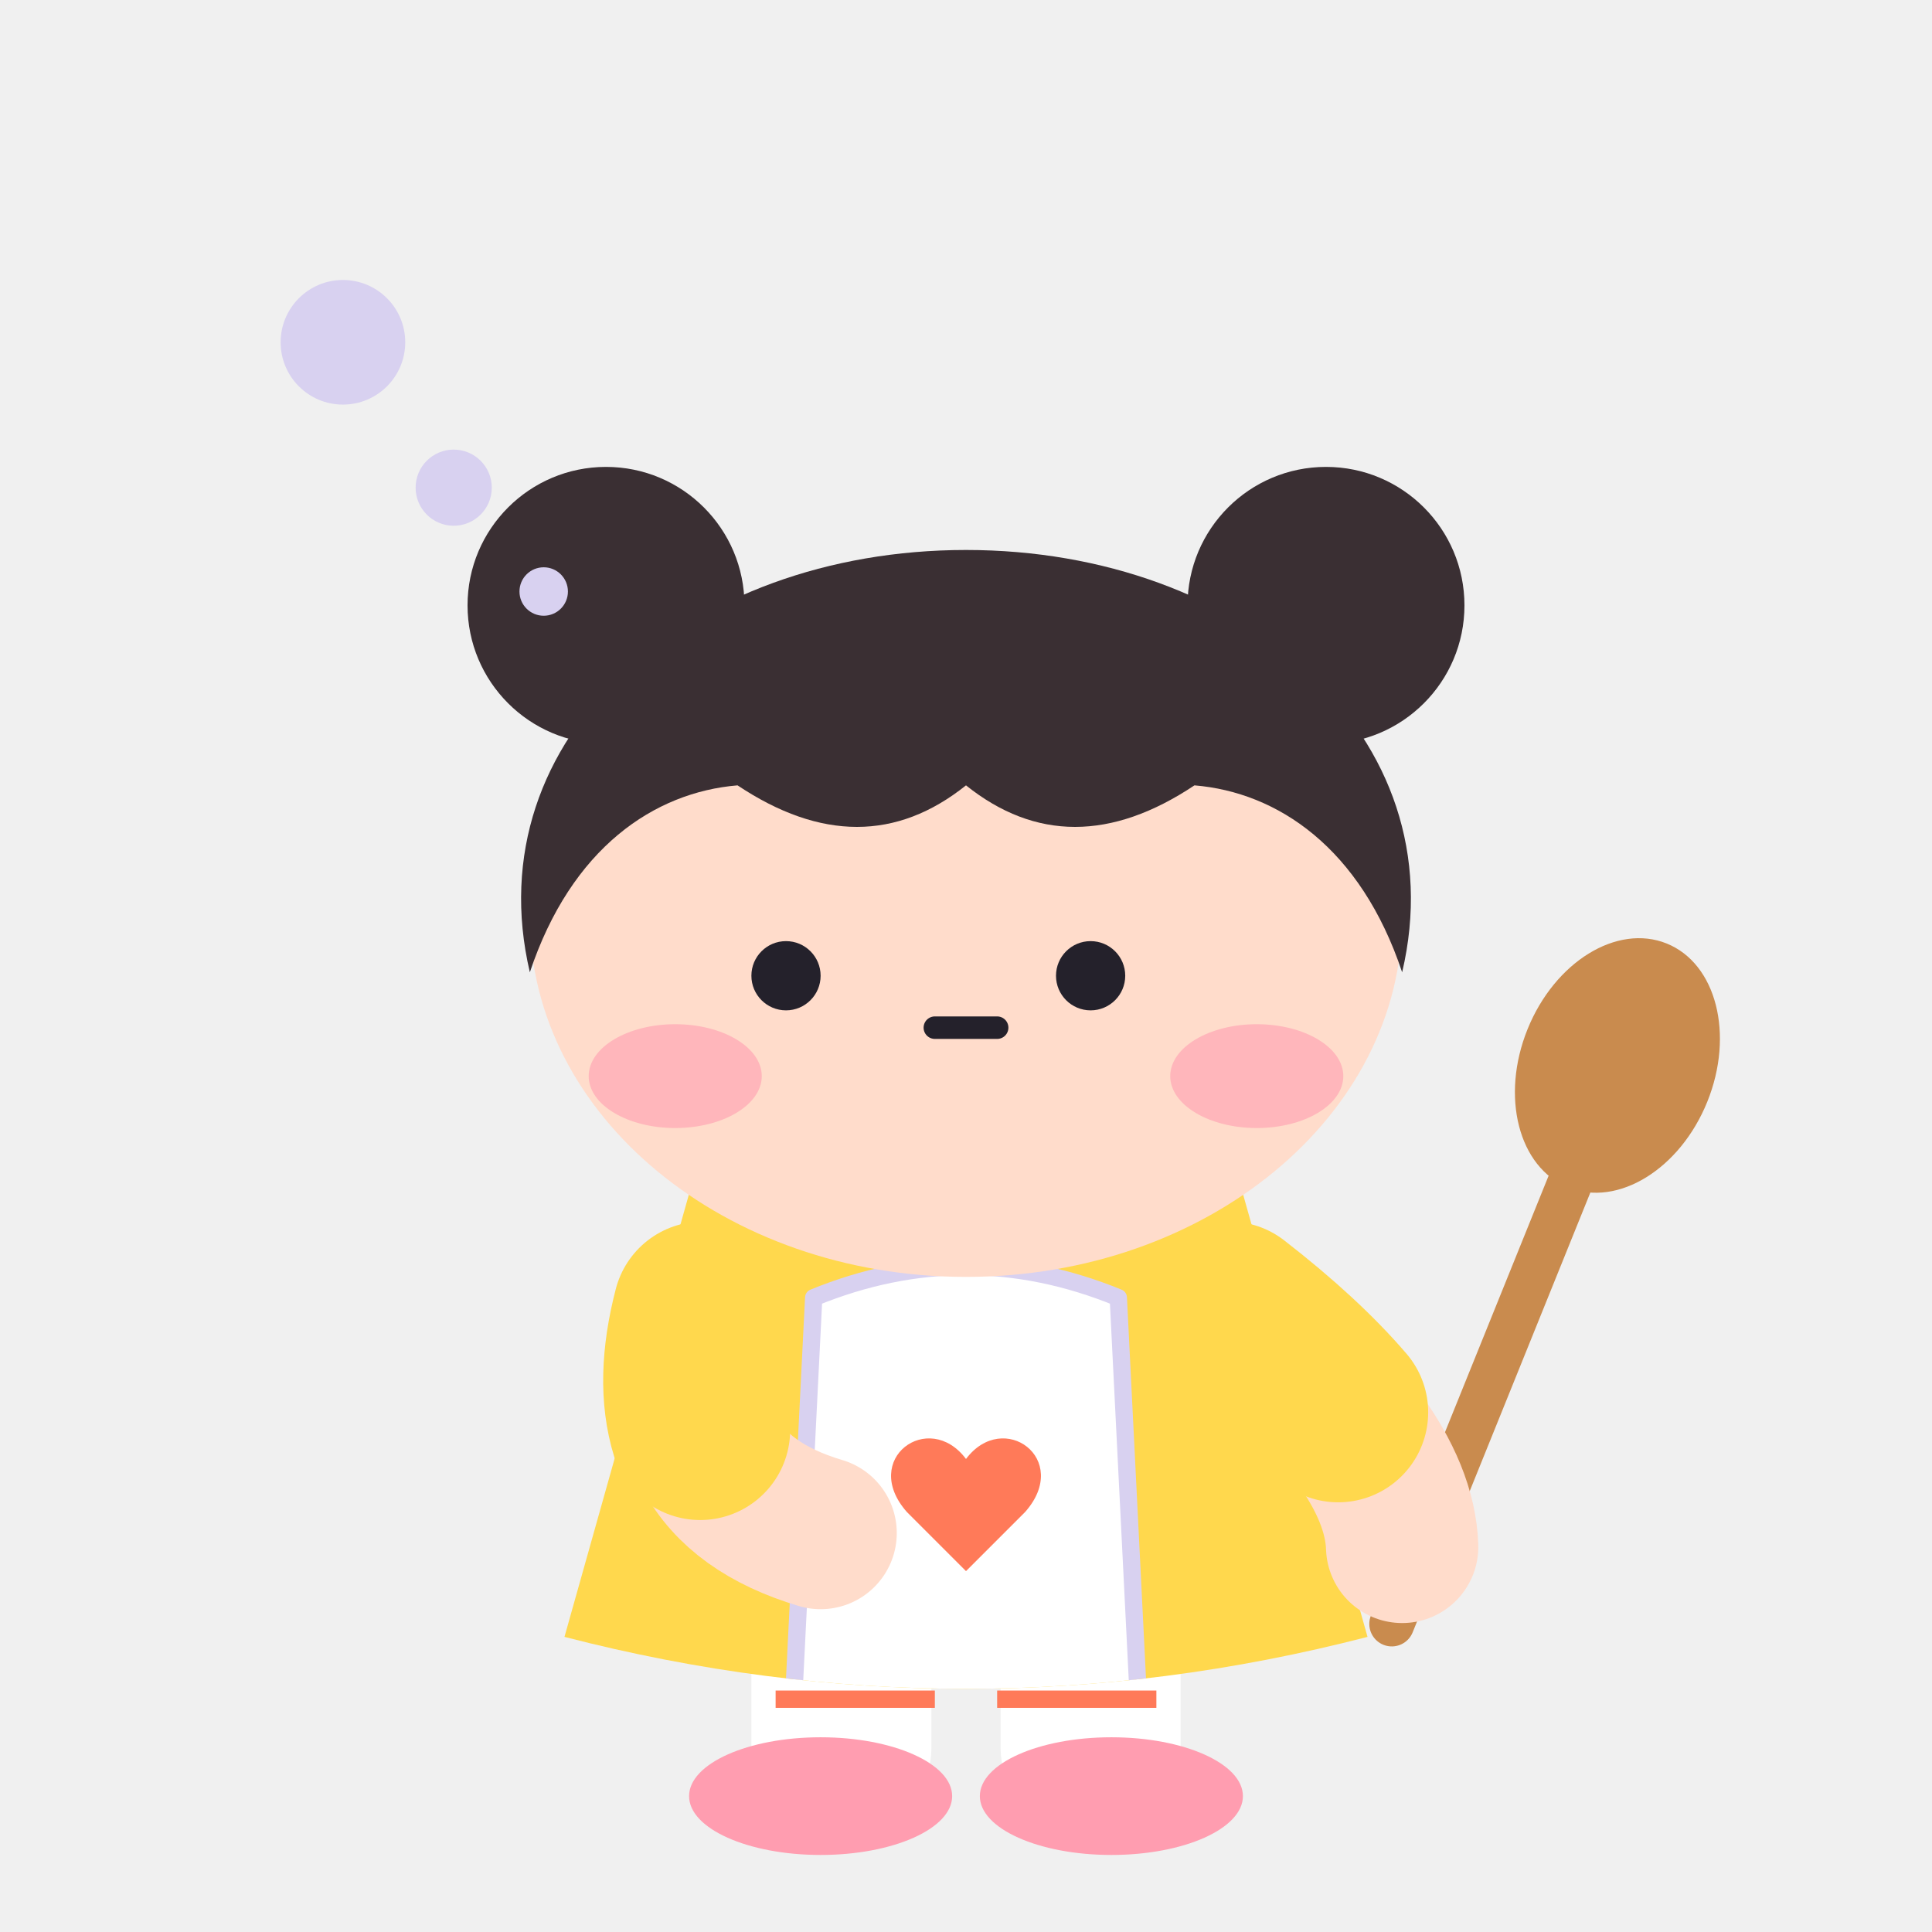
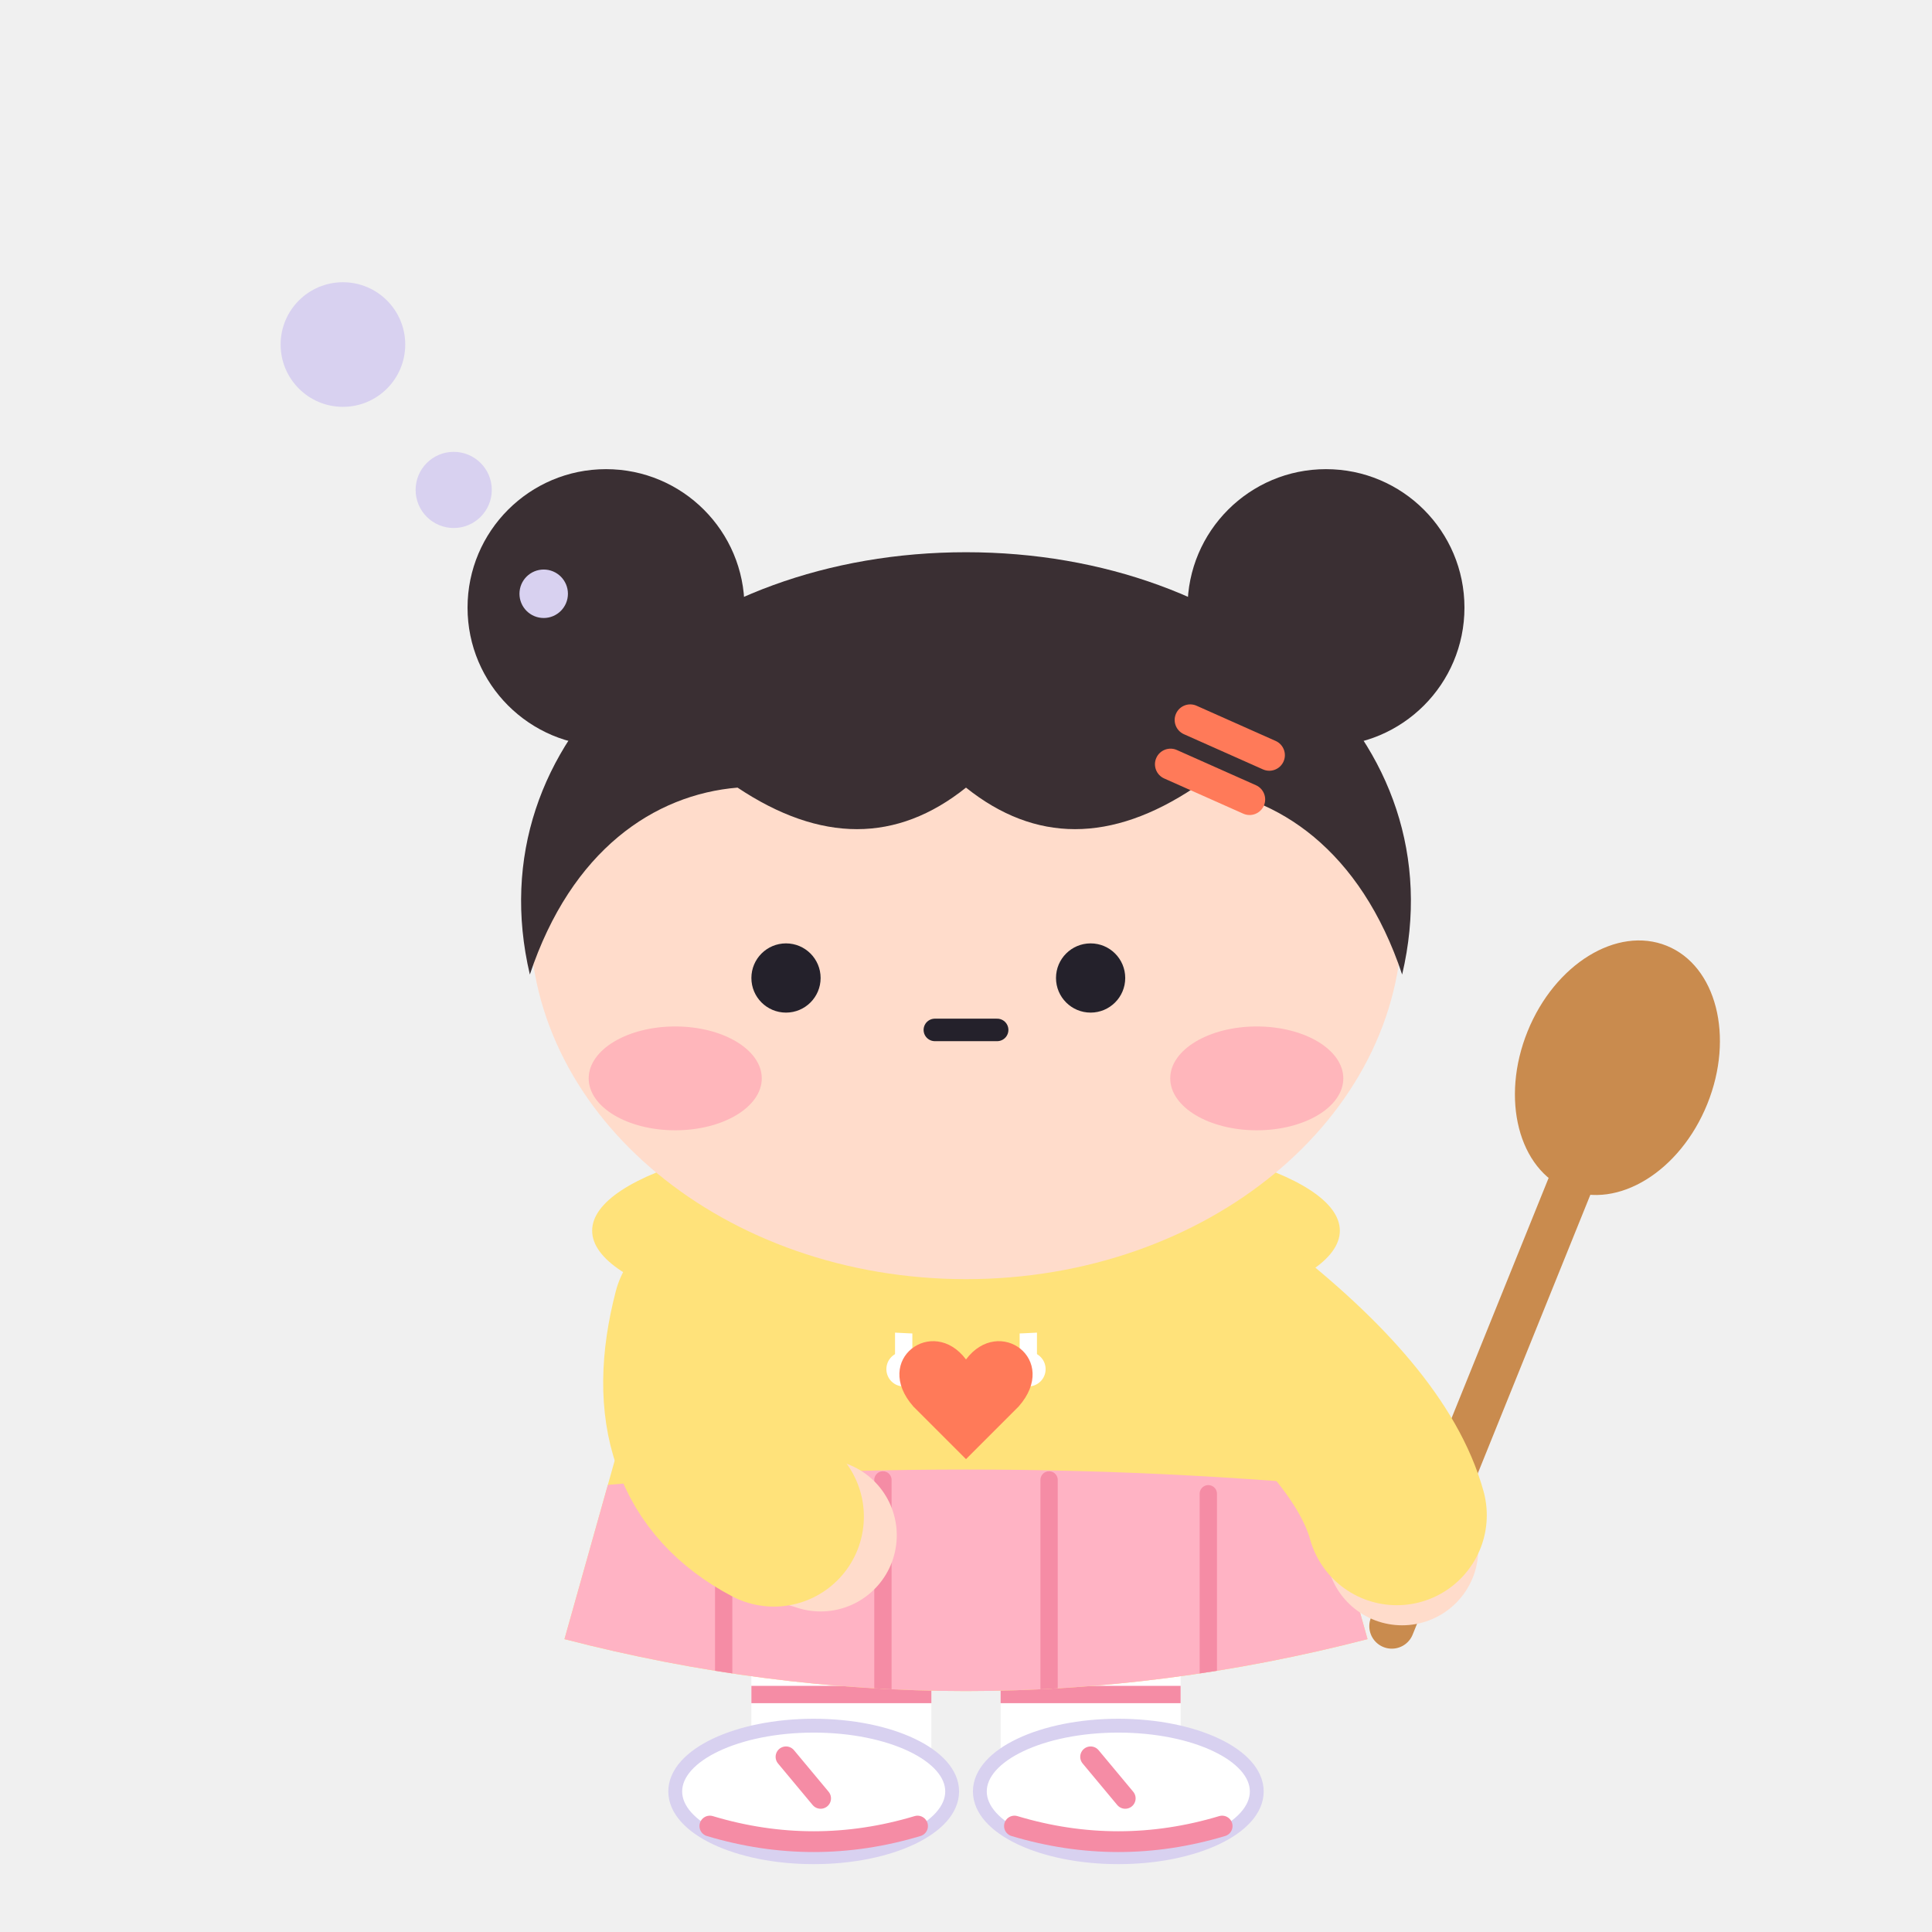
<svg xmlns="http://www.w3.org/2000/svg" viewBox="0 0 480 480" width="480" height="480">
-   <g transform="translate(240 460) scale(0.86) translate(-240 -460)">
+   <g transform="translate(240 464) scale(0.86) translate(-240 -464)">
    <path d="M204 392 V430 M276 392 V430" stroke="#FFFFFF" stroke-width="52" stroke-linecap="round" />
-     <path d="M185 404 h46 M249 404 h46 M185 416 h46 M249 416 h46" stroke="#FF7A59" stroke-width="5" />
-     <ellipse cx="198" cy="444" rx="38" ry="17" fill="#FF9DB0" />
-     <ellipse cx="282" cy="444" rx="38" ry="17" fill="#FF9DB0" />
-     <clipPath id="c32095">
+     <path d="M178 402 h52 M250 402 h52 M178 414 h52 M250 414 h52" stroke="#F58CA5" stroke-width="5" />
+     <ellipse cx="196" cy="442" rx="40" ry="19" fill="#FFFFFF" stroke="#D8D1F0" stroke-width="4" />
+     <path d="M166 452 q30 9 60 0" stroke="#F58CA5" stroke-width="6" stroke-linecap="round" fill="none" />
+     <path d="M188 432 l10 12" stroke="#F58CA5" stroke-width="6" stroke-linecap="round" />
+     <ellipse cx="284" cy="442" rx="40" ry="19" fill="#FFFFFF" stroke="#D8D1F0" stroke-width="4" />
+     <path d="M254 452 q30 9 60 0" stroke="#F58CA5" stroke-width="6" stroke-linecap="round" fill="none" />
+     <path d="M276 432 l10 12" stroke="#F58CA5" stroke-width="6" stroke-linecap="round" />
+     <clipPath id="c31664">
      <path d="M160 270 Q240 246 320 270 L356 398 Q240 428 124 398 Z" />
    </clipPath>
-     <path d="M160 270 Q240 246 320 270 L356 398 Q240 428 124 398 Z" fill="#FFD84D" />
-     <g clip-path="url(#c32095)">
-       <path d="M190 420 L196 300 Q240 282 284 300 L290 420 Z" fill="#FFFFFF" stroke="#D8D1F0" stroke-width="5" stroke-linejoin="round" />
-       <path transform="translate(240 352) scale(0.9)" d="M0 -6 c-12 -16 -34 0 -19 17 l19 19 l19 -19 c15 -17 -7 -33 -19 -17 z" fill="#FF7A59" />
+     <path d="M160 270 Q240 246 320 270 L356 398 Q240 428 124 398 Z" fill="#FFE27A" />
+     <g clip-path="url(#c31664)">
+       <path d="M222 282 v34 M258 282 v34" stroke="#FFFFFF" stroke-width="5" stroke-linecap="round" />
+       <circle cx="222" cy="320" r="5" fill="#FFFFFF" />
+       <circle cx="258" cy="320" r="5" fill="#FFFFFF" />
+       <path d="M110 356 Q240 342 370 356 V440 H110 Z" fill="#FFB3C4" />
+       <path d="M170 356 V430 M216 352 V430 M264 352 V430 M310 356 V430" stroke="#F58CA5" stroke-width="5" stroke-linecap="round" />
+       <path transform="translate(240 322) scale(0.8)" d="M0 -6 c-12 -16 -34 0 -19 17 l19 19 l19 -19 c15 -17 -7 -33 -19 -17 z" fill="#FF7A59" />
    </g>
+     <ellipse cx="240" cy="280" rx="108" ry="30" fill="#FFE27A" />
    <ellipse cx="240" cy="190" rx="126" ry="104" fill="#FFDCCB" />
    <circle cx="136" cy="100" r="40" fill="#3A2F33" />
    <circle cx="344" cy="100" r="40" fill="#3A2F33" />
-     <rect x="146" y="122" width="36" height="18" rx="9" fill="#FF7A59" transform="rotate(-40 164 131)" />
-     <rect x="298" y="122" width="36" height="18" rx="9" fill="#FF7A59" transform="rotate(40 316 131)" />
    <path d="M114 206 C98 138 160 84 240 84 C320 84 382 138 366 206 C354 170 330 154 306 152 Q270 176 240 152 Q210 176 174 152 C150 154 126 170 114 206 Z" fill="#3A2F33" />
+     <g transform="rotate(24 316 138)">
+       <rect x="299" y="133" width="34" height="9" rx="4.5" fill="#FF7A59" />
+       <rect x="299" y="147" width="34" height="9" rx="4.5" fill="#FF7A59" />
+     </g>
    <g transform="translate(0 -48)">
      <ellipse cx="156" cy="284" rx="25" ry="15" fill="#FF9DB0" opacity="0.6" />
      <ellipse cx="324" cy="284" rx="25" ry="15" fill="#FF9DB0" opacity="0.6" />
      <circle cx="188" cy="255" r="10" fill="#24212B" />
      <circle cx="276" cy="255" r="10" fill="#24212B" />
      <path d="M231 270 l18 0" stroke="#24212B" stroke-width="6.5" stroke-linecap="round" />
    </g>
    <g transform="rotate(22 372 372)">
      <path d="M372 396 v-150" stroke="#C98B4E" stroke-width="13" stroke-linecap="round" />
      <ellipse cx="372" cy="222" rx="28" ry="38" fill="#C98B4E" />
    </g>
    <path d="M316 304 Q365.0 342.0 366 372" stroke="#FFDCCB" stroke-width="44" stroke-linecap="round" fill="none" />
-     <path d="M316 304 Q335.6 319.2 347.52 333.12" stroke="#FFD84D" stroke-width="52" stroke-linecap="round" fill="none" />
+     <path d="M316 304 Q357.16 335.92 364.451 362.195" stroke="#FFE27A" stroke-width="52" stroke-linecap="round" fill="none" />
    <path d="M164 304 Q151.0 354.0 198 368" stroke="#FFDCCB" stroke-width="44" stroke-linecap="round" fill="none" />
-     <path d="M164 304 Q158.8 324.0 163.2 338.24" stroke="#FFD84D" stroke-width="52" stroke-linecap="round" fill="none" />
+     <path d="M164 304 Q153.08 346.0 184.496 362.598" stroke="#FFE27A" stroke-width="52" stroke-linecap="round" fill="none" />
    <circle cx="118" cy="96" r="7" fill="#D8D1F0" />
    <circle cx="92" cy="66" r="11" fill="#D8D1F0" />
    <circle cx="60" cy="24" r="18" fill="#D8D1F0" />
  </g>
</svg>
